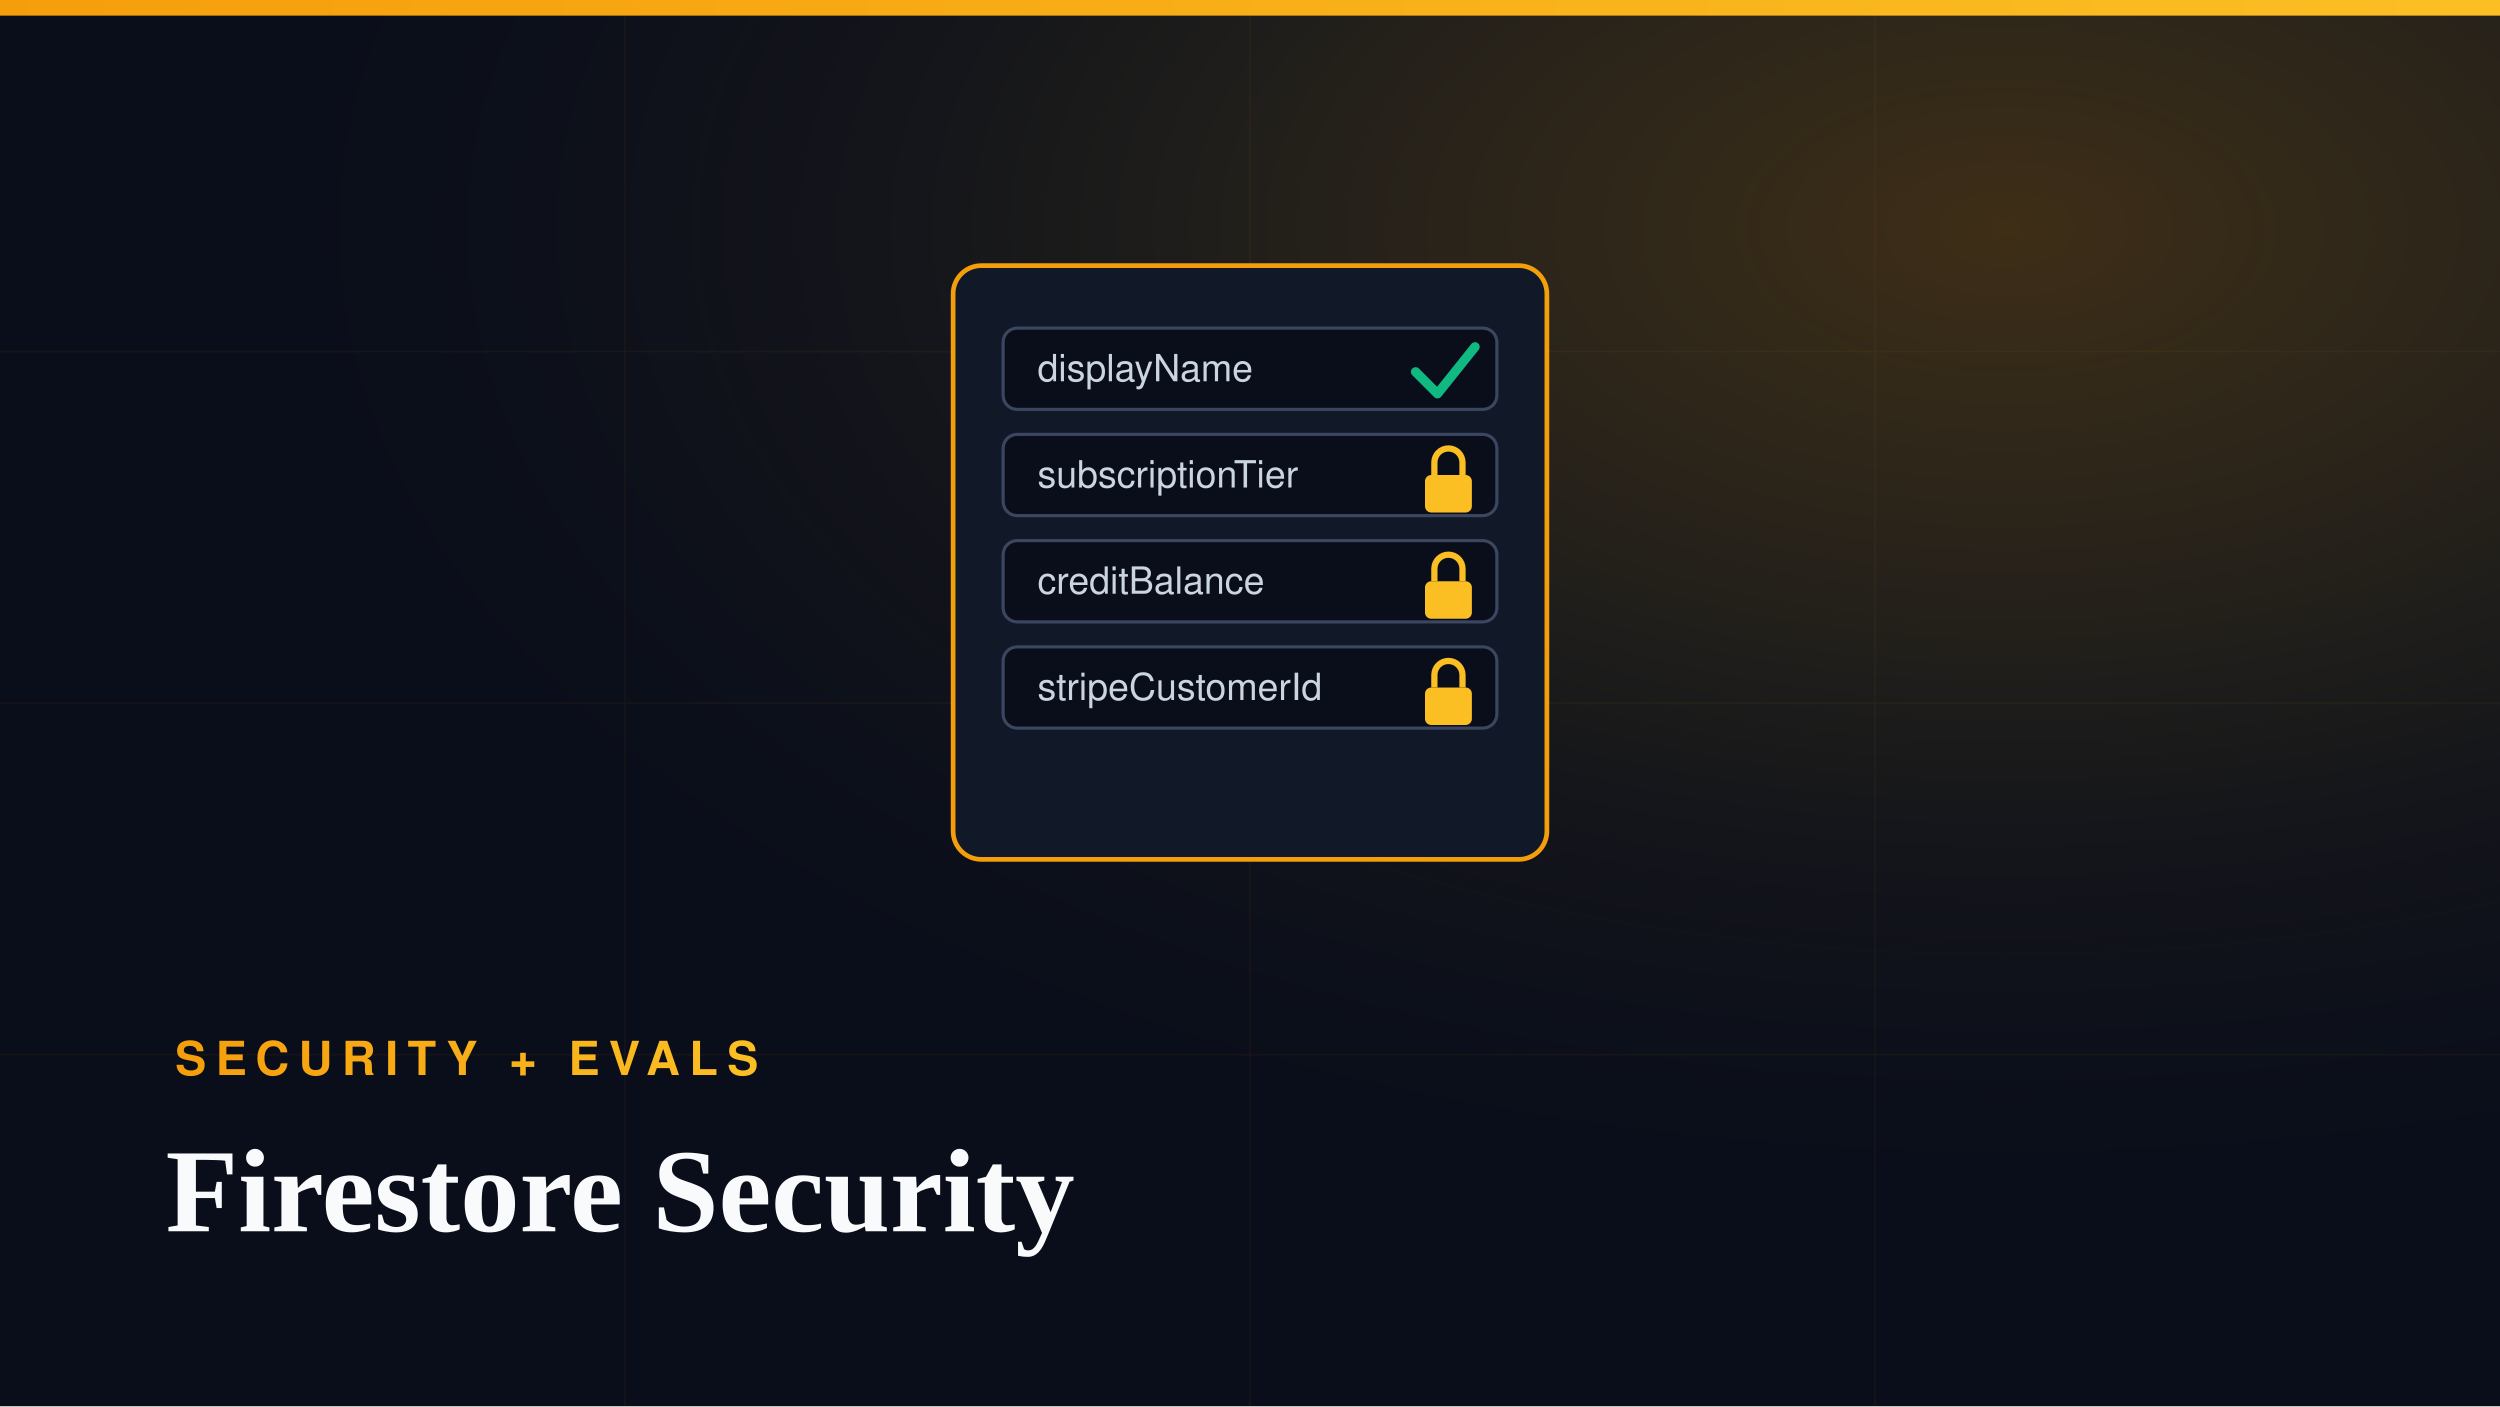
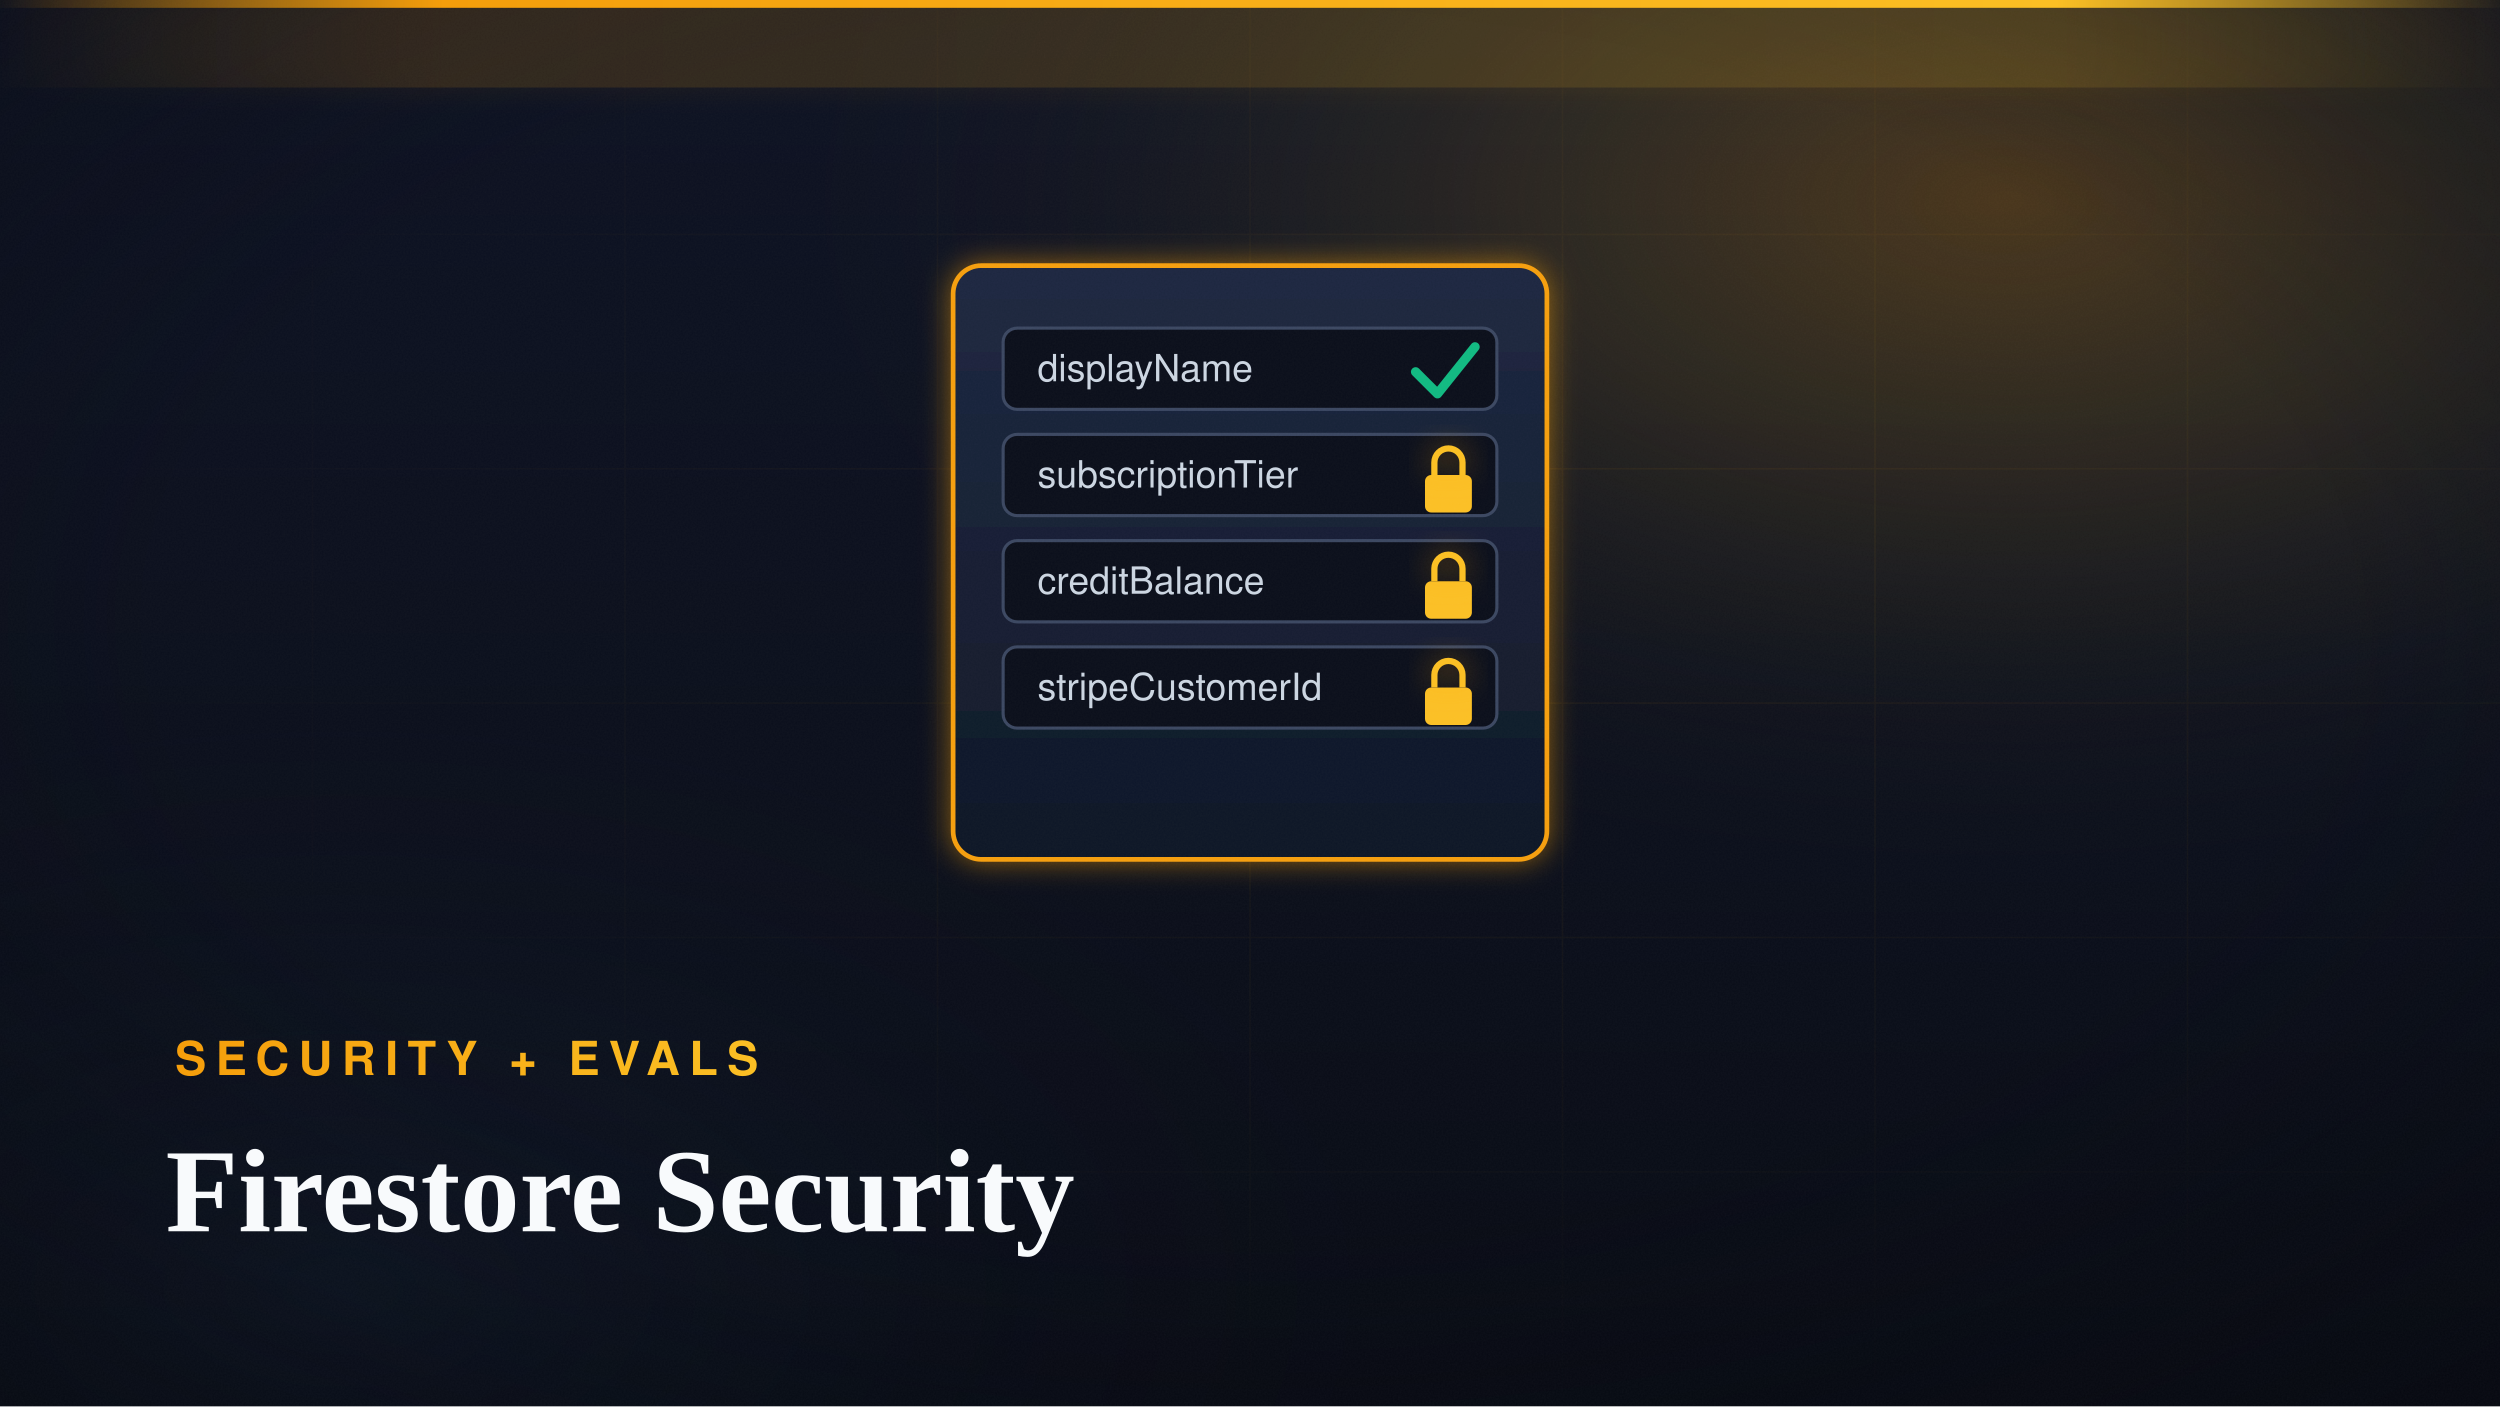
<svg xmlns="http://www.w3.org/2000/svg" viewBox="0 0 1600 900" width="1600" height="900" role="img" aria-label="Firestore Security">
  <defs>
-     <radialGradient id="glow" cx="80%" cy="16%" r="72%">
-       <stop offset="0%" stop-color="#f59e0b" stop-opacity="0.22" />
-       <stop offset="55%" stop-color="#fbbf24" stop-opacity="0.06" />
-       <stop offset="100%" stop-color="#0a0e1a" stop-opacity="0" />
+     <linearGradient id="bg" x1="0" y1="0" x2="0" y2="1">
+       <stop offset="0%" stop-color="#0c1122" />
+       <stop offset="60%" stop-color="#0a0e1a" />
+       <stop offset="100%" stop-color="#070a13" />
+     </linearGradient>
+     <radialGradient id="bloom" cx="80%" cy="14%" r="70%">
+       <stop offset="0%" stop-color="#f59e0b" stop-opacity="0.26" />
+       <stop offset="34%" stop-color="#fbbf24" stop-opacity="0.09" />
+       <stop offset="72%" stop-color="#0a0e1a" stop-opacity="0" />
    </radialGradient>
+     <radialGradient id="coolbloom" cx="14%" cy="92%" r="62%">
+       <stop offset="0%" stop-color="#1e3a5f" stop-opacity="0.20" />
+       <stop offset="70%" stop-color="#0a0e1a" stop-opacity="0" />
+     </radialGradient>
+     <radialGradient id="vignette" cx="50%" cy="44%" r="78%">
+       <stop offset="55%" stop-color="#05070d" stop-opacity="0" />
+       <stop offset="100%" stop-color="#05070d" stop-opacity="0.55" />
+     </radialGradient>
+     <radialGradient id="gridmask" cx="64%" cy="40%" r="62%">
+       <stop offset="0%" stop-color="#fff" stop-opacity="0.9" />
+       <stop offset="100%" stop-color="#fff" stop-opacity="0" />
+     </radialGradient>
+     <mask id="gmask">
+       <rect width="1600" height="900" fill="url(#gridmask)" />
+     </mask>
    <linearGradient id="amber" x1="0" y1="0" x2="1" y2="0">
      <stop offset="0%" stop-color="#f59e0b" />
      <stop offset="100%" stop-color="#fbbf24" />
    </linearGradient>
+     <linearGradient id="barfade" x1="0" y1="0" x2="1" y2="0">
+       <stop offset="0%" stop-color="#f59e0b" stop-opacity="0" />
+       <stop offset="18%" stop-color="#f59e0b" stop-opacity="1" />
+       <stop offset="82%" stop-color="#fbbf24" stop-opacity="1" />
+       <stop offset="100%" stop-color="#fbbf24" stop-opacity="0" />
+     </linearGradient>
+     <linearGradient id="cardfill" x1="0" y1="0" x2="0" y2="1">
+       <stop offset="0%" stop-color="#1c2740" />
+       <stop offset="100%" stop-color="#0e1626" />
+     </linearGradient>
+     <linearGradient id="gatefill" x1="0" y1="0" x2="0" y2="1">
+       <stop offset="0%" stop-color="#26324a" />
+       <stop offset="100%" stop-color="#161f33" />
+     </linearGradient>
+     <filter id="glow" x="-90%" y="-90%" width="280%" height="280%">
+       <feDropShadow dx="0" dy="0" stdDeviation="9" flood-color="#f59e0b" flood-opacity="0.55" />
+     </filter>
+     <filter id="grain">
+       <feTurbulence type="fractalNoise" baseFrequency="0.9" numOctaves="2" stitchTiles="stitch" result="n" />
+       <feColorMatrix in="n" type="matrix" values="0 0 0 0 1  0 0 0 0 1  0 0 0 0 1  0 0 0 0.6 0" />
+     </filter>
  </defs>
-   <rect width="1600" height="900" fill="#0a0e1a" />
-   <rect width="1600" height="900" fill="url(#glow)" />
-   <g stroke="#f59e0b" stroke-opacity="0.05" stroke-width="1">
-     <path d="M0 225H1600M0 450H1600M0 675H1600M400 0V900M800 0V900M1200 0V900" />
+   <rect width="1600" height="900" fill="url(#bg)" />
+   <rect width="1600" height="900" fill="url(#coolbloom)" />
+   <rect width="1600" height="900" fill="url(#bloom)" />
+   <g mask="url(#gmask)" stroke="#f59e0b" stroke-opacity="0.07" stroke-width="1">
+     <path d="M0 150H1600M0 300H1600M0 450H1600M0 600H1600M0 750H1600M200 0V900M400 0V900M600 0V900M800 0V900M1000 0V900M1200 0V900M1400 0V900" />
  </g>
-   <rect width="1600" height="10" fill="url(#amber)" />
  <g font-family="ui-sans-serif,system-ui,Segoe UI,Helvetica,Arial,sans-serif">
-     <rect x="610" y="170" width="380" height="380" rx="18" fill="#111827" stroke="#f59e0b" stroke-width="3" />
+     <rect x="610" y="170" width="380" height="380" rx="18" fill="url(#cardfill)" stroke="#f59e0b" stroke-width="3" filter="url(#glow)" />
    <g font-size="24" fill="#cbd5e1">
      <rect x="642" y="210" width="316" height="52" rx="9" fill="#0a0e1a" stroke="#3b4761" stroke-width="2" />
      <text x="664" y="244">displayName</text>
      <polyline points="906,238 920,252 944,222" fill="none" stroke="#10b981" stroke-width="6" stroke-linecap="round" stroke-linejoin="round" />
      <rect x="642" y="278" width="316" height="52" rx="9" fill="#0a0e1a" stroke="#3b4761" stroke-width="2" />
      <text x="664" y="312">subscriptionTier</text>
      <rect x="642" y="346" width="316" height="52" rx="9" fill="#0a0e1a" stroke="#3b4761" stroke-width="2" />
      <text x="664" y="380">creditBalance</text>
      <rect x="642" y="414" width="316" height="52" rx="9" fill="#0a0e1a" stroke="#3b4761" stroke-width="2" />
      <text x="664" y="448">stripeCustomerId</text>
    </g>
    <g fill="#fbbf24">
      <g transform="translate(912,290)">
        <rect x="0" y="14" width="30" height="24" rx="4" />
-         <path d="M6 14 v-8 a9 9 0 0 1 18 0 v8" fill="none" stroke="#fbbf24" stroke-width="4" />
+         <path d="M6 14 v-8 a9 9 0 0 1 18 0 v8" fill="none" stroke="#fbbf24" stroke-width="4" filter="url(#glow)" />
      </g>
      <g transform="translate(912,358)">
        <rect x="0" y="14" width="30" height="24" rx="4" />
-         <path d="M6 14 v-8 a9 9 0 0 1 18 0 v8" fill="none" stroke="#fbbf24" stroke-width="4" />
+         <path d="M6 14 v-8 a9 9 0 0 1 18 0 v8" fill="none" stroke="#fbbf24" stroke-width="4" filter="url(#glow)" />
      </g>
      <g transform="translate(912,426)">
        <rect x="0" y="14" width="30" height="24" rx="4" />
-         <path d="M6 14 v-8 a9 9 0 0 1 18 0 v8" fill="none" stroke="#fbbf24" stroke-width="4" />
+         <path d="M6 14 v-8 a9 9 0 0 1 18 0 v8" fill="none" stroke="#fbbf24" stroke-width="4" filter="url(#glow)" />
      </g>
    </g>
  </g>
+   <rect width="1600" height="900" fill="url(#vignette)" />
+   <rect width="1600" height="900" filter="url(#grain)" opacity="0.05" />
+   <rect x="0" y="0" width="1600" height="56" fill="url(#barfade)" opacity="0.16" filter="url(#glow)" />
+   <rect width="1600" height="5" fill="url(#barfade)" />
  <text x="112" y="688" font-family="ui-sans-serif,system-ui,Segoe UI,Helvetica,Arial" font-size="30" letter-spacing="6" font-weight="700" fill="url(#amber)">SECURITY + EVALS</text>
  <text x="106" y="788" font-family="Georgia,Times New Roman,serif" font-size="76" font-weight="700" fill="#f8fafc">Firestore Security</text>
</svg>
